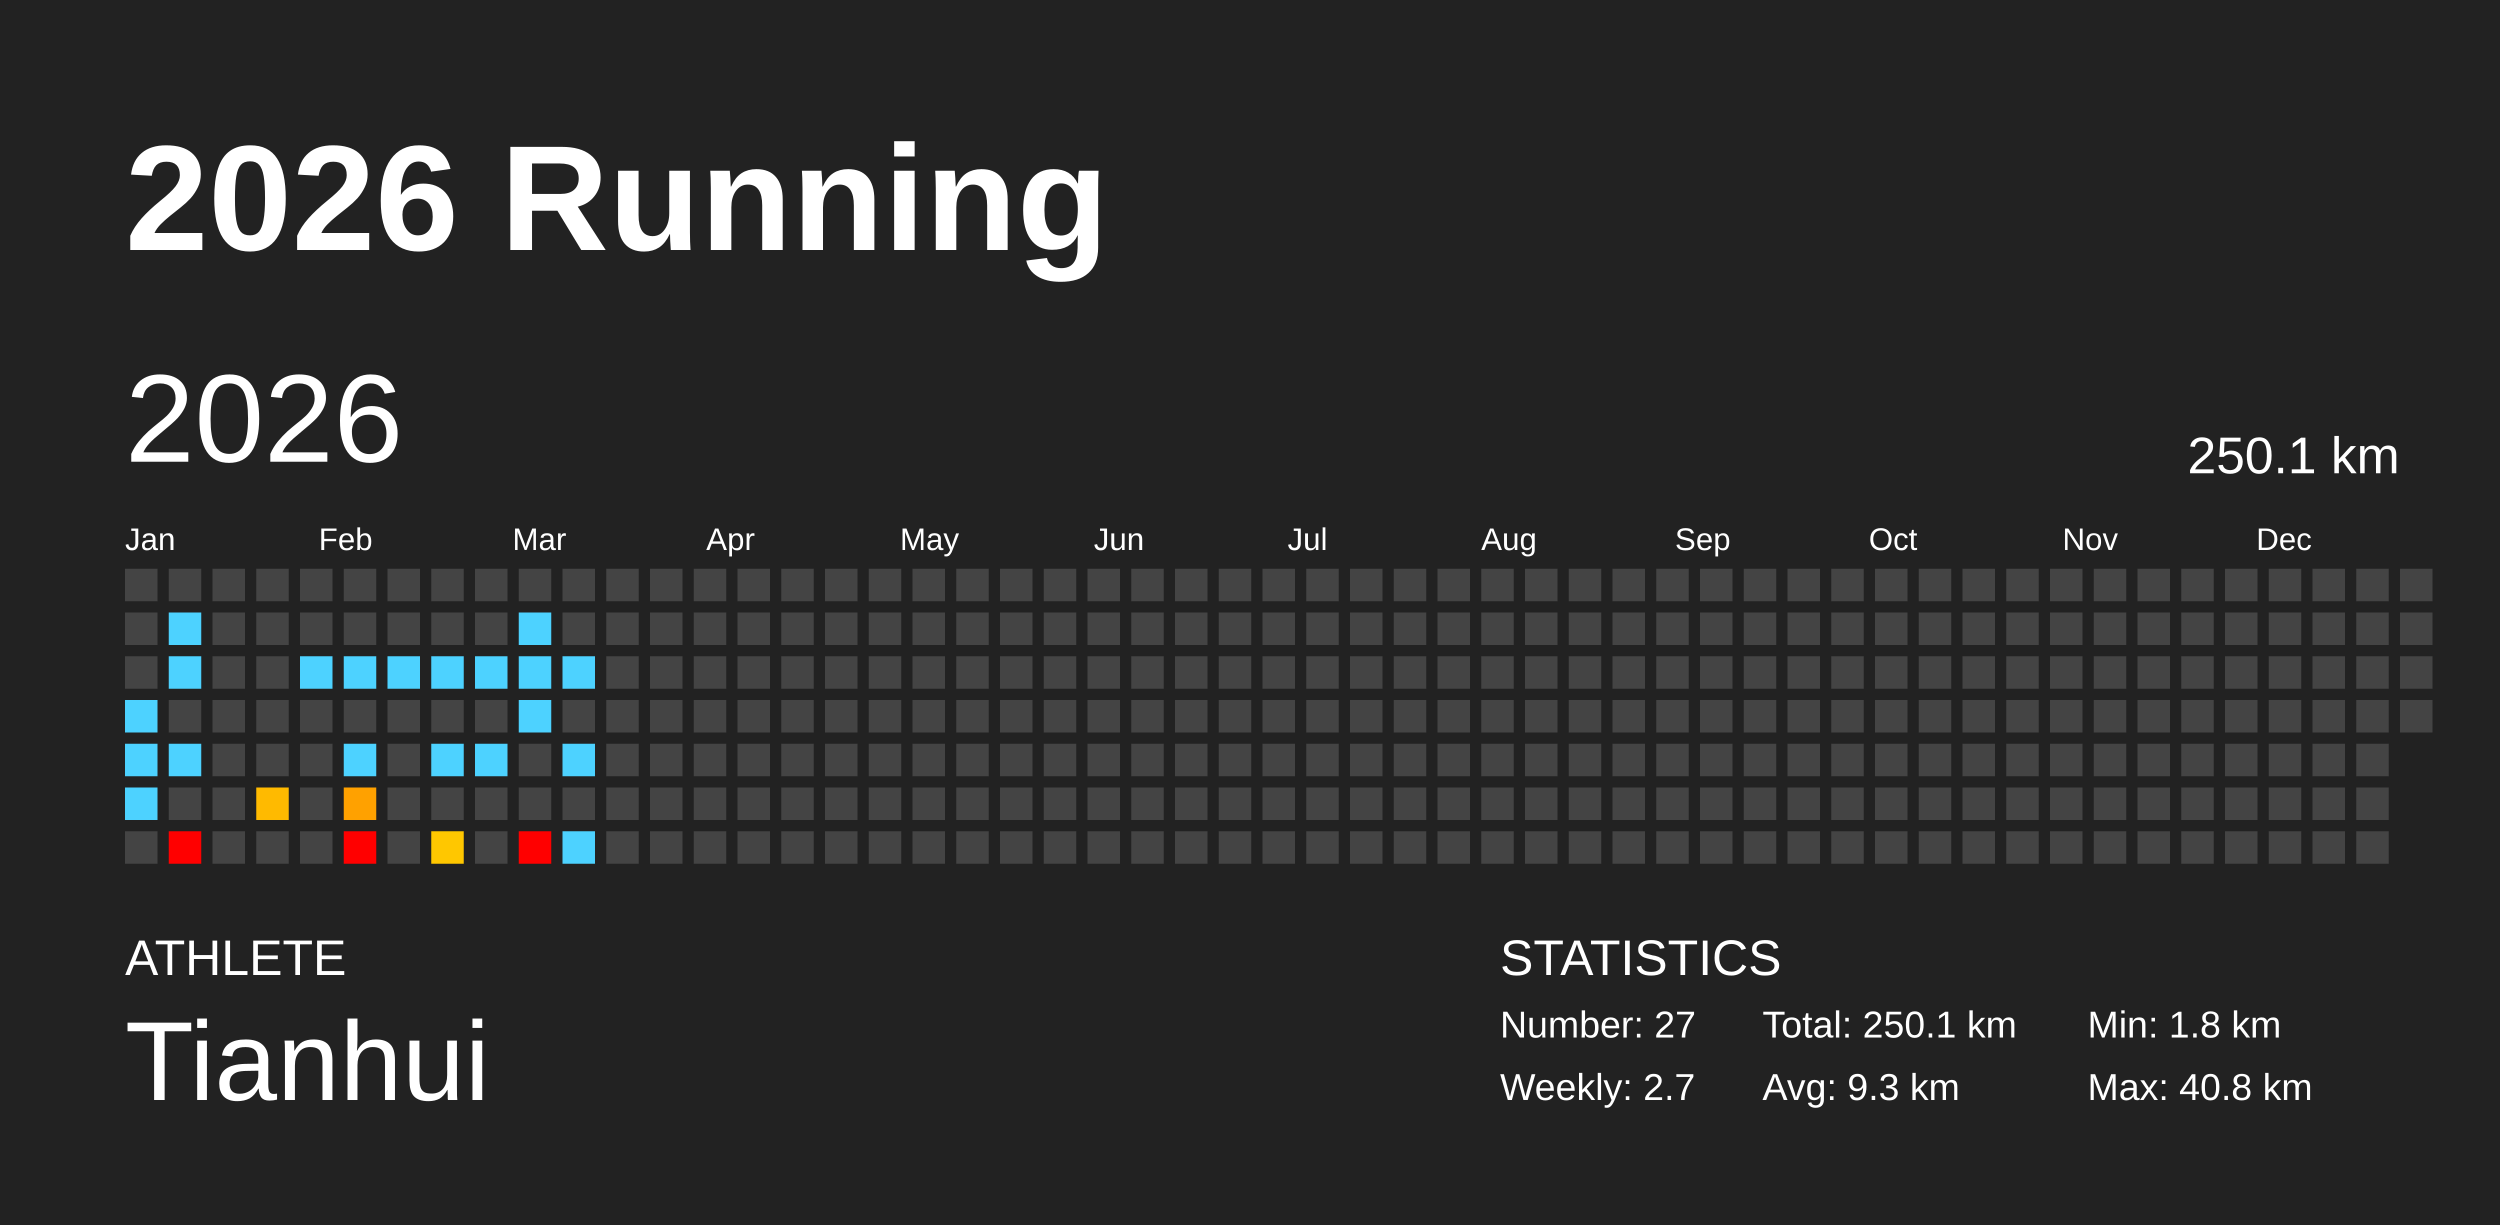
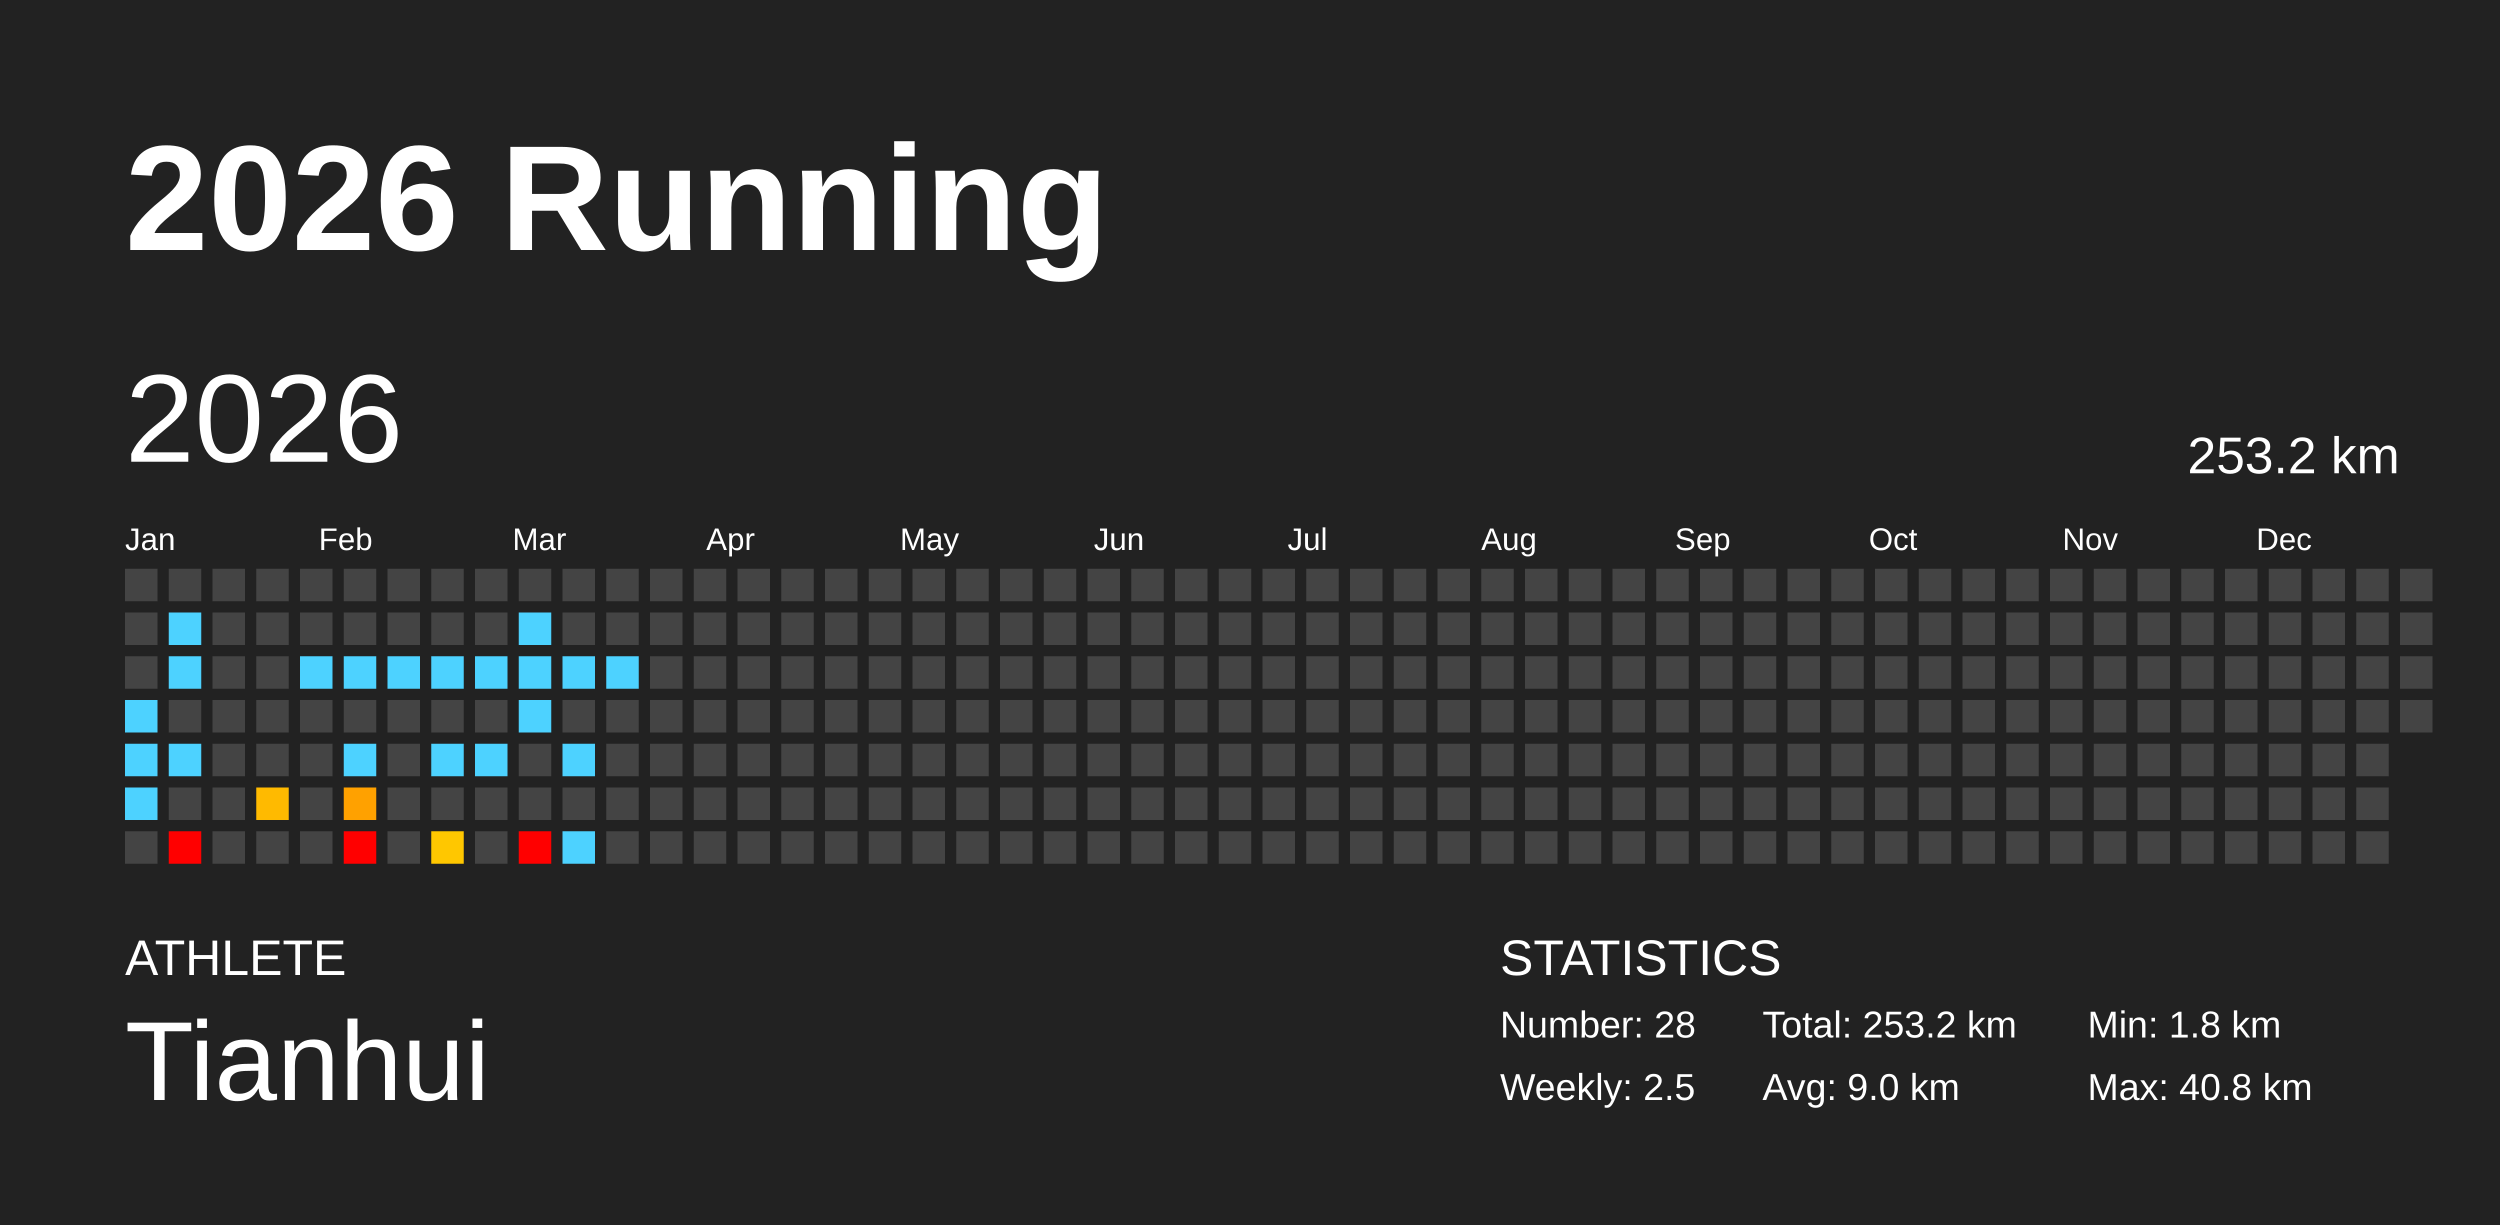
<svg xmlns="http://www.w3.org/2000/svg" baseProfile="full" height="98mm" version="1.1" viewBox="0,0,200,98" width="200mm">
  <defs />
  <rect fill="#222222" height="98" width="200" x="0" y="0" />
  <text fill="#FFFFFF" style="font-size:12px; font-family:Arial; font-weight:bold;" x="10" y="20">2026 Running</text>
  <text fill="#FFFFFF" style="font-size:4px; font-family:Arial" x="10" y="78">ATHLETE</text>
  <text fill="#FFFFFF" style="font-size:9px; font-family:Arial" x="10" y="88">Tianhui</text>
  <text fill="#FFFFFF" style="font-size:4px; font-family:Arial" x="120" y="78">STATISTICS</text>
-   <text fill="#FFFFFF" style="font-size:3px; font-family:Arial" x="120" y="83">Number: 27</text>
-   <text fill="#FFFFFF" style="font-size:3px; font-family:Arial" x="120" y="88">Weekly: 2.7</text>
-   <text fill="#FFFFFF" style="font-size:3px; font-family:Arial" x="141" y="83">Total: 250.1 km</text>
-   <text fill="#FFFFFF" style="font-size:3px; font-family:Arial" x="141" y="88">Avg: 9.3 km</text>
+   <text fill="#FFFFFF" style="font-size:3px; font-family:Arial" x="120" y="83">Number: 28</text>
+   <text fill="#FFFFFF" style="font-size:3px; font-family:Arial" x="120" y="88">Weekly: 2.5</text>
+   <text fill="#FFFFFF" style="font-size:3px; font-family:Arial" x="141" y="83">Total: 253.2 km</text>
+   <text fill="#FFFFFF" style="font-size:3px; font-family:Arial" x="141" y="88">Avg: 9.0 km</text>
  <text fill="#FFFFFF" style="font-size:3px; font-family:Arial" x="167" y="83">Min: 1.8 km</text>
  <text fill="#FFFFFF" style="font-size:3px; font-family:Arial" x="167" y="88">Max: 40.8 km</text>
  <text dominant-baseline="hanging" fill="#FFFFFF" style="font-size:10.0px; font-family:Arial;" x="10" y="30">2026</text>
-   <text dominant-baseline="hanging" fill="#FFFFFF" style="font-size:4.125px; font-family:Arial;" x="175" y="35">250.1 km</text>
+   <text dominant-baseline="hanging" fill="#FFFFFF" style="font-size:4.125px; font-family:Arial;" x="175" y="35">253.2 km</text>
  <text fill="#FFFFFF" style="font-size:2.5px; font-family:Arial" x="10.0" y="44">Jan</text>
  <text fill="#FFFFFF" style="font-size:2.5px; font-family:Arial" x="25.5" y="44">Feb</text>
  <text fill="#FFFFFF" style="font-size:2.5px; font-family:Arial" x="41.0" y="44">Mar</text>
  <text fill="#FFFFFF" style="font-size:2.5px; font-family:Arial" x="56.5" y="44">Apr</text>
  <text fill="#FFFFFF" style="font-size:2.5px; font-family:Arial" x="72.0" y="44">May</text>
  <text fill="#FFFFFF" style="font-size:2.5px; font-family:Arial" x="87.5" y="44">Jun</text>
  <text fill="#FFFFFF" style="font-size:2.5px; font-family:Arial" x="103.0" y="44">Jul</text>
  <text fill="#FFFFFF" style="font-size:2.5px; font-family:Arial" x="118.5" y="44">Aug</text>
  <text fill="#FFFFFF" style="font-size:2.5px; font-family:Arial" x="134.0" y="44">Sep</text>
  <text fill="#FFFFFF" style="font-size:2.5px; font-family:Arial" x="149.5" y="44">Oct</text>
  <text fill="#FFFFFF" style="font-size:2.5px; font-family:Arial" x="165.0" y="44">Nov</text>
  <text fill="#FFFFFF" style="font-size:2.5px; font-family:Arial" x="180.5" y="44">Dec</text>
  <rect fill="#444444" height="2.6" width="2.6" x="10.0" y="45.5" />
  <rect fill="#444444" height="2.6" width="2.6" x="10.0" y="49.0" />
  <rect fill="#444444" height="2.6" width="2.6" x="10.0" y="52.5" />
  <rect fill="#4dd2ff" height="2.6" width="2.6" x="10.0" y="56.0" />
  <rect fill="#4dd2ff" height="2.6" width="2.6" x="10.0" y="59.5" />
  <rect fill="#4dd2ff" height="2.6" width="2.6" x="10.0" y="63.0" />
  <rect fill="#444444" height="2.6" width="2.6" x="10.0" y="66.5" />
  <rect fill="#444444" height="2.6" width="2.6" x="13.5" y="45.5" />
  <rect fill="#4dd2ff" height="2.6" width="2.6" x="13.5" y="49.0" />
  <rect fill="#4dd2ff" height="2.6" width="2.6" x="13.5" y="52.5" />
  <rect fill="#444444" height="2.6" width="2.6" x="13.5" y="56.0" />
  <rect fill="#4dd2ff" height="2.6" width="2.6" x="13.5" y="59.5" />
  <rect fill="#444444" height="2.6" width="2.6" x="13.5" y="63.0" />
  <rect fill="red" height="2.6" width="2.6" x="13.5" y="66.5" />
  <rect fill="#444444" height="2.6" width="2.6" x="17.0" y="45.5" />
  <rect fill="#444444" height="2.6" width="2.6" x="17.0" y="49.0" />
  <rect fill="#444444" height="2.6" width="2.6" x="17.0" y="52.5" />
  <rect fill="#444444" height="2.6" width="2.6" x="17.0" y="56.0" />
  <rect fill="#444444" height="2.6" width="2.6" x="17.0" y="59.5" />
  <rect fill="#444444" height="2.6" width="2.6" x="17.0" y="63.0" />
  <rect fill="#444444" height="2.6" width="2.6" x="17.0" y="66.5" />
  <rect fill="#444444" height="2.6" width="2.6" x="20.5" y="45.5" />
  <rect fill="#444444" height="2.6" width="2.6" x="20.5" y="49.0" />
  <rect fill="#444444" height="2.6" width="2.6" x="20.5" y="52.5" />
  <rect fill="#444444" height="2.6" width="2.6" x="20.5" y="56.0" />
  <rect fill="#444444" height="2.6" width="2.6" x="20.5" y="59.5" />
  <rect fill="#ffba00" height="2.6" width="2.6" x="20.5" y="63.0" />
  <rect fill="#444444" height="2.6" width="2.6" x="20.5" y="66.5" />
  <rect fill="#444444" height="2.6" width="2.6" x="24.0" y="45.5" />
  <rect fill="#444444" height="2.6" width="2.6" x="24.0" y="49.0" />
  <rect fill="#4dd2ff" height="2.6" width="2.6" x="24.0" y="52.5" />
  <rect fill="#444444" height="2.6" width="2.6" x="24.0" y="56.0" />
  <rect fill="#444444" height="2.6" width="2.6" x="24.0" y="59.5" />
  <rect fill="#444444" height="2.6" width="2.6" x="24.0" y="63.0" />
  <rect fill="#444444" height="2.6" width="2.6" x="24.0" y="66.5" />
  <rect fill="#444444" height="2.6" width="2.6" x="27.5" y="45.5" />
  <rect fill="#444444" height="2.6" width="2.6" x="27.5" y="49.0" />
  <rect fill="#4dd2ff" height="2.6" width="2.6" x="27.5" y="52.5" />
  <rect fill="#444444" height="2.6" width="2.6" x="27.5" y="56.0" />
  <rect fill="#4dd2ff" height="2.6" width="2.6" x="27.5" y="59.5" />
  <rect fill="#ffa100" height="2.6" width="2.6" x="27.5" y="63.0" />
  <rect fill="red" height="2.6" width="2.6" x="27.5" y="66.5" />
  <rect fill="#444444" height="2.6" width="2.6" x="31.0" y="45.5" />
  <rect fill="#444444" height="2.6" width="2.6" x="31.0" y="49.0" />
  <rect fill="#4dd2ff" height="2.6" width="2.6" x="31.0" y="52.5" />
  <rect fill="#444444" height="2.6" width="2.6" x="31.0" y="56.0" />
  <rect fill="#444444" height="2.6" width="2.6" x="31.0" y="59.5" />
  <rect fill="#444444" height="2.6" width="2.6" x="31.0" y="63.0" />
  <rect fill="#444444" height="2.6" width="2.6" x="31.0" y="66.5" />
  <rect fill="#444444" height="2.6" width="2.6" x="34.5" y="45.5" />
  <rect fill="#444444" height="2.6" width="2.6" x="34.5" y="49.0" />
  <rect fill="#4dd2ff" height="2.6" width="2.6" x="34.5" y="52.5" />
  <rect fill="#444444" height="2.6" width="2.6" x="34.5" y="56.0" />
  <rect fill="#4dd2ff" height="2.6" width="2.6" x="34.5" y="59.5" />
  <rect fill="#444444" height="2.6" width="2.6" x="34.5" y="63.0" />
  <rect fill="#ffc700" height="2.6" width="2.6" x="34.5" y="66.5" />
  <rect fill="#444444" height="2.6" width="2.6" x="38.0" y="45.5" />
  <rect fill="#444444" height="2.6" width="2.6" x="38.0" y="49.0" />
  <rect fill="#4dd2ff" height="2.6" width="2.6" x="38.0" y="52.5" />
  <rect fill="#444444" height="2.6" width="2.6" x="38.0" y="56.0" />
  <rect fill="#4dd2ff" height="2.6" width="2.6" x="38.0" y="59.5" />
  <rect fill="#444444" height="2.6" width="2.6" x="38.0" y="63.0" />
  <rect fill="#444444" height="2.6" width="2.6" x="38.0" y="66.5" />
  <rect fill="#444444" height="2.6" width="2.6" x="41.5" y="45.5" />
  <rect fill="#4dd2ff" height="2.6" width="2.6" x="41.5" y="49.0" />
  <rect fill="#4dd2ff" height="2.6" width="2.6" x="41.5" y="52.5" />
  <rect fill="#4dd2ff" height="2.6" width="2.6" x="41.5" y="56.0" />
  <rect fill="#444444" height="2.6" width="2.6" x="41.5" y="59.5" />
  <rect fill="#444444" height="2.6" width="2.6" x="41.5" y="63.0" />
  <rect fill="red" height="2.6" width="2.6" x="41.5" y="66.5" />
  <rect fill="#444444" height="2.6" width="2.6" x="45.0" y="45.5" />
  <rect fill="#444444" height="2.6" width="2.6" x="45.0" y="49.0" />
  <rect fill="#4dd2ff" height="2.6" width="2.6" x="45.0" y="52.5" />
  <rect fill="#444444" height="2.6" width="2.6" x="45.0" y="56.0" />
  <rect fill="#4dd2ff" height="2.6" width="2.6" x="45.0" y="59.5" />
  <rect fill="#444444" height="2.6" width="2.6" x="45.0" y="63.0" />
  <rect fill="#4dd2ff" height="2.6" width="2.6" x="45.0" y="66.5" />
  <rect fill="#444444" height="2.6" width="2.6" x="48.5" y="45.5" />
  <rect fill="#444444" height="2.6" width="2.6" x="48.5" y="49.0" />
-   <rect fill="#444444" height="2.6" width="2.6" x="48.5" y="52.5" />
+   <rect fill="#4dd2ff" height="2.6" width="2.6" x="48.5" y="52.5" />
  <rect fill="#444444" height="2.6" width="2.6" x="48.5" y="56.0" />
  <rect fill="#444444" height="2.6" width="2.6" x="48.5" y="59.5" />
  <rect fill="#444444" height="2.6" width="2.6" x="48.5" y="63.0" />
  <rect fill="#444444" height="2.6" width="2.6" x="48.5" y="66.5" />
  <rect fill="#444444" height="2.6" width="2.6" x="52.0" y="45.5" />
  <rect fill="#444444" height="2.6" width="2.6" x="52.0" y="49.0" />
  <rect fill="#444444" height="2.6" width="2.6" x="52.0" y="52.5" />
  <rect fill="#444444" height="2.6" width="2.6" x="52.0" y="56.0" />
  <rect fill="#444444" height="2.6" width="2.6" x="52.0" y="59.5" />
  <rect fill="#444444" height="2.6" width="2.6" x="52.0" y="63.0" />
  <rect fill="#444444" height="2.6" width="2.6" x="52.0" y="66.5" />
  <rect fill="#444444" height="2.6" width="2.6" x="55.5" y="45.5" />
  <rect fill="#444444" height="2.6" width="2.6" x="55.5" y="49.0" />
  <rect fill="#444444" height="2.6" width="2.6" x="55.5" y="52.5" />
  <rect fill="#444444" height="2.6" width="2.6" x="55.5" y="56.0" />
  <rect fill="#444444" height="2.6" width="2.6" x="55.5" y="59.5" />
  <rect fill="#444444" height="2.6" width="2.6" x="55.5" y="63.0" />
  <rect fill="#444444" height="2.6" width="2.6" x="55.5" y="66.5" />
  <rect fill="#444444" height="2.6" width="2.6" x="59.0" y="45.5" />
  <rect fill="#444444" height="2.6" width="2.6" x="59.0" y="49.0" />
  <rect fill="#444444" height="2.6" width="2.6" x="59.0" y="52.5" />
  <rect fill="#444444" height="2.6" width="2.6" x="59.0" y="56.0" />
  <rect fill="#444444" height="2.6" width="2.6" x="59.0" y="59.5" />
  <rect fill="#444444" height="2.6" width="2.6" x="59.0" y="63.0" />
  <rect fill="#444444" height="2.6" width="2.6" x="59.0" y="66.5" />
  <rect fill="#444444" height="2.6" width="2.6" x="62.5" y="45.5" />
  <rect fill="#444444" height="2.6" width="2.6" x="62.5" y="49.0" />
  <rect fill="#444444" height="2.6" width="2.6" x="62.5" y="52.5" />
  <rect fill="#444444" height="2.6" width="2.6" x="62.5" y="56.0" />
  <rect fill="#444444" height="2.6" width="2.6" x="62.5" y="59.5" />
  <rect fill="#444444" height="2.6" width="2.6" x="62.5" y="63.0" />
  <rect fill="#444444" height="2.6" width="2.6" x="62.5" y="66.5" />
  <rect fill="#444444" height="2.6" width="2.6" x="66.0" y="45.5" />
  <rect fill="#444444" height="2.6" width="2.6" x="66.0" y="49.0" />
  <rect fill="#444444" height="2.6" width="2.6" x="66.0" y="52.5" />
  <rect fill="#444444" height="2.6" width="2.6" x="66.0" y="56.0" />
  <rect fill="#444444" height="2.6" width="2.6" x="66.0" y="59.5" />
  <rect fill="#444444" height="2.6" width="2.6" x="66.0" y="63.0" />
  <rect fill="#444444" height="2.6" width="2.6" x="66.0" y="66.5" />
  <rect fill="#444444" height="2.6" width="2.6" x="69.5" y="45.5" />
  <rect fill="#444444" height="2.6" width="2.6" x="69.5" y="49.0" />
  <rect fill="#444444" height="2.6" width="2.6" x="69.5" y="52.5" />
  <rect fill="#444444" height="2.6" width="2.6" x="69.5" y="56.0" />
  <rect fill="#444444" height="2.6" width="2.6" x="69.5" y="59.5" />
  <rect fill="#444444" height="2.6" width="2.6" x="69.5" y="63.0" />
  <rect fill="#444444" height="2.6" width="2.6" x="69.5" y="66.5" />
  <rect fill="#444444" height="2.6" width="2.6" x="73.0" y="45.5" />
  <rect fill="#444444" height="2.6" width="2.6" x="73.0" y="49.0" />
  <rect fill="#444444" height="2.6" width="2.6" x="73.0" y="52.5" />
  <rect fill="#444444" height="2.6" width="2.6" x="73.0" y="56.0" />
  <rect fill="#444444" height="2.6" width="2.6" x="73.0" y="59.5" />
  <rect fill="#444444" height="2.6" width="2.6" x="73.0" y="63.0" />
  <rect fill="#444444" height="2.6" width="2.6" x="73.0" y="66.5" />
  <rect fill="#444444" height="2.6" width="2.6" x="76.5" y="45.5" />
  <rect fill="#444444" height="2.6" width="2.6" x="76.5" y="49.0" />
  <rect fill="#444444" height="2.6" width="2.6" x="76.5" y="52.5" />
  <rect fill="#444444" height="2.6" width="2.6" x="76.5" y="56.0" />
  <rect fill="#444444" height="2.6" width="2.6" x="76.5" y="59.5" />
  <rect fill="#444444" height="2.6" width="2.6" x="76.5" y="63.0" />
  <rect fill="#444444" height="2.6" width="2.6" x="76.5" y="66.5" />
  <rect fill="#444444" height="2.6" width="2.6" x="80.0" y="45.5" />
  <rect fill="#444444" height="2.6" width="2.6" x="80.0" y="49.0" />
  <rect fill="#444444" height="2.6" width="2.6" x="80.0" y="52.5" />
  <rect fill="#444444" height="2.6" width="2.6" x="80.0" y="56.0" />
  <rect fill="#444444" height="2.6" width="2.6" x="80.0" y="59.5" />
  <rect fill="#444444" height="2.6" width="2.6" x="80.0" y="63.0" />
  <rect fill="#444444" height="2.6" width="2.6" x="80.0" y="66.5" />
  <rect fill="#444444" height="2.6" width="2.6" x="83.5" y="45.5" />
  <rect fill="#444444" height="2.6" width="2.6" x="83.5" y="49.0" />
  <rect fill="#444444" height="2.6" width="2.6" x="83.5" y="52.5" />
  <rect fill="#444444" height="2.6" width="2.6" x="83.5" y="56.0" />
  <rect fill="#444444" height="2.6" width="2.6" x="83.5" y="59.5" />
  <rect fill="#444444" height="2.6" width="2.6" x="83.5" y="63.0" />
  <rect fill="#444444" height="2.6" width="2.6" x="83.5" y="66.5" />
  <rect fill="#444444" height="2.6" width="2.6" x="87.0" y="45.5" />
  <rect fill="#444444" height="2.6" width="2.6" x="87.0" y="49.0" />
  <rect fill="#444444" height="2.6" width="2.6" x="87.0" y="52.5" />
  <rect fill="#444444" height="2.6" width="2.6" x="87.0" y="56.0" />
  <rect fill="#444444" height="2.6" width="2.6" x="87.0" y="59.5" />
  <rect fill="#444444" height="2.6" width="2.6" x="87.0" y="63.0" />
  <rect fill="#444444" height="2.6" width="2.6" x="87.0" y="66.5" />
  <rect fill="#444444" height="2.6" width="2.6" x="90.5" y="45.5" />
  <rect fill="#444444" height="2.6" width="2.6" x="90.5" y="49.0" />
  <rect fill="#444444" height="2.6" width="2.6" x="90.5" y="52.5" />
  <rect fill="#444444" height="2.6" width="2.6" x="90.5" y="56.0" />
  <rect fill="#444444" height="2.6" width="2.6" x="90.5" y="59.5" />
  <rect fill="#444444" height="2.6" width="2.6" x="90.5" y="63.0" />
  <rect fill="#444444" height="2.6" width="2.6" x="90.5" y="66.5" />
  <rect fill="#444444" height="2.6" width="2.6" x="94.0" y="45.5" />
  <rect fill="#444444" height="2.6" width="2.6" x="94.0" y="49.0" />
  <rect fill="#444444" height="2.6" width="2.6" x="94.0" y="52.5" />
  <rect fill="#444444" height="2.6" width="2.6" x="94.0" y="56.0" />
  <rect fill="#444444" height="2.6" width="2.6" x="94.0" y="59.5" />
  <rect fill="#444444" height="2.6" width="2.6" x="94.0" y="63.0" />
  <rect fill="#444444" height="2.6" width="2.6" x="94.0" y="66.5" />
  <rect fill="#444444" height="2.6" width="2.6" x="97.5" y="45.5" />
  <rect fill="#444444" height="2.6" width="2.6" x="97.5" y="49.0" />
  <rect fill="#444444" height="2.6" width="2.6" x="97.5" y="52.5" />
  <rect fill="#444444" height="2.6" width="2.6" x="97.5" y="56.0" />
  <rect fill="#444444" height="2.6" width="2.6" x="97.5" y="59.5" />
  <rect fill="#444444" height="2.6" width="2.6" x="97.5" y="63.0" />
  <rect fill="#444444" height="2.6" width="2.6" x="97.5" y="66.5" />
  <rect fill="#444444" height="2.6" width="2.6" x="101.0" y="45.5" />
  <rect fill="#444444" height="2.6" width="2.6" x="101.0" y="49.0" />
  <rect fill="#444444" height="2.6" width="2.6" x="101.0" y="52.5" />
  <rect fill="#444444" height="2.6" width="2.6" x="101.0" y="56.0" />
  <rect fill="#444444" height="2.6" width="2.6" x="101.0" y="59.5" />
  <rect fill="#444444" height="2.6" width="2.6" x="101.0" y="63.0" />
  <rect fill="#444444" height="2.6" width="2.6" x="101.0" y="66.5" />
  <rect fill="#444444" height="2.6" width="2.6" x="104.5" y="45.5" />
  <rect fill="#444444" height="2.6" width="2.6" x="104.5" y="49.0" />
  <rect fill="#444444" height="2.6" width="2.6" x="104.5" y="52.5" />
  <rect fill="#444444" height="2.6" width="2.6" x="104.5" y="56.0" />
  <rect fill="#444444" height="2.6" width="2.6" x="104.5" y="59.5" />
  <rect fill="#444444" height="2.6" width="2.6" x="104.5" y="63.0" />
  <rect fill="#444444" height="2.6" width="2.6" x="104.5" y="66.5" />
  <rect fill="#444444" height="2.6" width="2.6" x="108.0" y="45.5" />
  <rect fill="#444444" height="2.6" width="2.6" x="108.0" y="49.0" />
  <rect fill="#444444" height="2.6" width="2.6" x="108.0" y="52.5" />
  <rect fill="#444444" height="2.6" width="2.6" x="108.0" y="56.0" />
  <rect fill="#444444" height="2.6" width="2.6" x="108.0" y="59.5" />
  <rect fill="#444444" height="2.6" width="2.6" x="108.0" y="63.0" />
  <rect fill="#444444" height="2.6" width="2.6" x="108.0" y="66.5" />
  <rect fill="#444444" height="2.6" width="2.6" x="111.5" y="45.5" />
  <rect fill="#444444" height="2.6" width="2.6" x="111.5" y="49.0" />
  <rect fill="#444444" height="2.6" width="2.6" x="111.5" y="52.5" />
  <rect fill="#444444" height="2.6" width="2.6" x="111.5" y="56.0" />
  <rect fill="#444444" height="2.6" width="2.6" x="111.5" y="59.5" />
  <rect fill="#444444" height="2.6" width="2.6" x="111.5" y="63.0" />
  <rect fill="#444444" height="2.6" width="2.6" x="111.5" y="66.5" />
  <rect fill="#444444" height="2.6" width="2.6" x="115.0" y="45.5" />
  <rect fill="#444444" height="2.6" width="2.6" x="115.0" y="49.0" />
  <rect fill="#444444" height="2.6" width="2.6" x="115.0" y="52.5" />
  <rect fill="#444444" height="2.6" width="2.6" x="115.0" y="56.0" />
  <rect fill="#444444" height="2.6" width="2.6" x="115.0" y="59.5" />
  <rect fill="#444444" height="2.6" width="2.6" x="115.0" y="63.0" />
  <rect fill="#444444" height="2.6" width="2.6" x="115.0" y="66.5" />
  <rect fill="#444444" height="2.6" width="2.6" x="118.5" y="45.5" />
  <rect fill="#444444" height="2.6" width="2.6" x="118.5" y="49.0" />
  <rect fill="#444444" height="2.6" width="2.6" x="118.5" y="52.5" />
  <rect fill="#444444" height="2.6" width="2.6" x="118.5" y="56.0" />
  <rect fill="#444444" height="2.6" width="2.6" x="118.5" y="59.5" />
  <rect fill="#444444" height="2.6" width="2.6" x="118.5" y="63.0" />
  <rect fill="#444444" height="2.6" width="2.6" x="118.5" y="66.5" />
  <rect fill="#444444" height="2.6" width="2.6" x="122.0" y="45.5" />
  <rect fill="#444444" height="2.6" width="2.6" x="122.0" y="49.0" />
  <rect fill="#444444" height="2.6" width="2.6" x="122.0" y="52.5" />
  <rect fill="#444444" height="2.6" width="2.6" x="122.0" y="56.0" />
  <rect fill="#444444" height="2.6" width="2.6" x="122.0" y="59.5" />
  <rect fill="#444444" height="2.6" width="2.6" x="122.0" y="63.0" />
  <rect fill="#444444" height="2.6" width="2.6" x="122.0" y="66.5" />
  <rect fill="#444444" height="2.6" width="2.6" x="125.5" y="45.5" />
  <rect fill="#444444" height="2.6" width="2.6" x="125.5" y="49.0" />
  <rect fill="#444444" height="2.6" width="2.6" x="125.5" y="52.5" />
  <rect fill="#444444" height="2.6" width="2.6" x="125.5" y="56.0" />
  <rect fill="#444444" height="2.6" width="2.6" x="125.5" y="59.5" />
  <rect fill="#444444" height="2.6" width="2.6" x="125.5" y="63.0" />
  <rect fill="#444444" height="2.6" width="2.6" x="125.5" y="66.5" />
  <rect fill="#444444" height="2.6" width="2.6" x="129.0" y="45.5" />
  <rect fill="#444444" height="2.6" width="2.6" x="129.0" y="49.0" />
  <rect fill="#444444" height="2.6" width="2.6" x="129.0" y="52.5" />
  <rect fill="#444444" height="2.6" width="2.6" x="129.0" y="56.0" />
  <rect fill="#444444" height="2.6" width="2.6" x="129.0" y="59.5" />
  <rect fill="#444444" height="2.6" width="2.6" x="129.0" y="63.0" />
  <rect fill="#444444" height="2.6" width="2.6" x="129.0" y="66.5" />
  <rect fill="#444444" height="2.6" width="2.6" x="132.5" y="45.5" />
  <rect fill="#444444" height="2.6" width="2.6" x="132.5" y="49.0" />
  <rect fill="#444444" height="2.6" width="2.6" x="132.5" y="52.5" />
  <rect fill="#444444" height="2.6" width="2.6" x="132.5" y="56.0" />
  <rect fill="#444444" height="2.6" width="2.6" x="132.5" y="59.5" />
  <rect fill="#444444" height="2.6" width="2.6" x="132.5" y="63.0" />
  <rect fill="#444444" height="2.6" width="2.6" x="132.5" y="66.5" />
  <rect fill="#444444" height="2.6" width="2.6" x="136.0" y="45.5" />
  <rect fill="#444444" height="2.6" width="2.6" x="136.0" y="49.0" />
  <rect fill="#444444" height="2.6" width="2.6" x="136.0" y="52.5" />
  <rect fill="#444444" height="2.6" width="2.6" x="136.0" y="56.0" />
  <rect fill="#444444" height="2.6" width="2.6" x="136.0" y="59.5" />
  <rect fill="#444444" height="2.6" width="2.6" x="136.0" y="63.0" />
  <rect fill="#444444" height="2.6" width="2.6" x="136.0" y="66.5" />
  <rect fill="#444444" height="2.6" width="2.6" x="139.5" y="45.5" />
  <rect fill="#444444" height="2.6" width="2.6" x="139.5" y="49.0" />
  <rect fill="#444444" height="2.6" width="2.6" x="139.5" y="52.5" />
  <rect fill="#444444" height="2.6" width="2.6" x="139.5" y="56.0" />
  <rect fill="#444444" height="2.6" width="2.6" x="139.5" y="59.5" />
  <rect fill="#444444" height="2.6" width="2.6" x="139.5" y="63.0" />
  <rect fill="#444444" height="2.6" width="2.6" x="139.5" y="66.5" />
  <rect fill="#444444" height="2.6" width="2.6" x="143.0" y="45.5" />
  <rect fill="#444444" height="2.6" width="2.6" x="143.0" y="49.0" />
  <rect fill="#444444" height="2.6" width="2.6" x="143.0" y="52.5" />
  <rect fill="#444444" height="2.6" width="2.6" x="143.0" y="56.0" />
  <rect fill="#444444" height="2.6" width="2.6" x="143.0" y="59.5" />
  <rect fill="#444444" height="2.6" width="2.6" x="143.0" y="63.0" />
  <rect fill="#444444" height="2.6" width="2.6" x="143.0" y="66.5" />
  <rect fill="#444444" height="2.6" width="2.6" x="146.5" y="45.5" />
  <rect fill="#444444" height="2.6" width="2.6" x="146.5" y="49.0" />
  <rect fill="#444444" height="2.6" width="2.6" x="146.5" y="52.5" />
  <rect fill="#444444" height="2.6" width="2.6" x="146.5" y="56.0" />
  <rect fill="#444444" height="2.6" width="2.6" x="146.5" y="59.5" />
  <rect fill="#444444" height="2.6" width="2.6" x="146.5" y="63.0" />
  <rect fill="#444444" height="2.6" width="2.6" x="146.5" y="66.5" />
  <rect fill="#444444" height="2.6" width="2.6" x="150.0" y="45.5" />
  <rect fill="#444444" height="2.6" width="2.6" x="150.0" y="49.0" />
  <rect fill="#444444" height="2.6" width="2.6" x="150.0" y="52.5" />
  <rect fill="#444444" height="2.6" width="2.6" x="150.0" y="56.0" />
  <rect fill="#444444" height="2.6" width="2.6" x="150.0" y="59.5" />
  <rect fill="#444444" height="2.6" width="2.6" x="150.0" y="63.0" />
  <rect fill="#444444" height="2.6" width="2.6" x="150.0" y="66.5" />
  <rect fill="#444444" height="2.6" width="2.6" x="153.5" y="45.5" />
  <rect fill="#444444" height="2.6" width="2.6" x="153.5" y="49.0" />
  <rect fill="#444444" height="2.6" width="2.6" x="153.5" y="52.5" />
  <rect fill="#444444" height="2.6" width="2.6" x="153.5" y="56.0" />
  <rect fill="#444444" height="2.6" width="2.6" x="153.5" y="59.5" />
  <rect fill="#444444" height="2.6" width="2.6" x="153.5" y="63.0" />
  <rect fill="#444444" height="2.6" width="2.6" x="153.5" y="66.5" />
  <rect fill="#444444" height="2.6" width="2.6" x="157.0" y="45.5" />
  <rect fill="#444444" height="2.6" width="2.6" x="157.0" y="49.0" />
  <rect fill="#444444" height="2.6" width="2.6" x="157.0" y="52.5" />
  <rect fill="#444444" height="2.6" width="2.6" x="157.0" y="56.0" />
  <rect fill="#444444" height="2.6" width="2.6" x="157.0" y="59.5" />
  <rect fill="#444444" height="2.6" width="2.6" x="157.0" y="63.0" />
  <rect fill="#444444" height="2.6" width="2.6" x="157.0" y="66.5" />
  <rect fill="#444444" height="2.6" width="2.6" x="160.5" y="45.5" />
  <rect fill="#444444" height="2.6" width="2.6" x="160.5" y="49.0" />
  <rect fill="#444444" height="2.6" width="2.6" x="160.5" y="52.5" />
  <rect fill="#444444" height="2.6" width="2.6" x="160.5" y="56.0" />
  <rect fill="#444444" height="2.6" width="2.6" x="160.5" y="59.5" />
  <rect fill="#444444" height="2.6" width="2.6" x="160.5" y="63.0" />
  <rect fill="#444444" height="2.6" width="2.6" x="160.5" y="66.5" />
  <rect fill="#444444" height="2.6" width="2.6" x="164.0" y="45.5" />
  <rect fill="#444444" height="2.6" width="2.6" x="164.0" y="49.0" />
  <rect fill="#444444" height="2.6" width="2.6" x="164.0" y="52.5" />
  <rect fill="#444444" height="2.6" width="2.6" x="164.0" y="56.0" />
  <rect fill="#444444" height="2.6" width="2.6" x="164.0" y="59.5" />
  <rect fill="#444444" height="2.6" width="2.6" x="164.0" y="63.0" />
  <rect fill="#444444" height="2.6" width="2.6" x="164.0" y="66.5" />
  <rect fill="#444444" height="2.6" width="2.6" x="167.5" y="45.5" />
  <rect fill="#444444" height="2.6" width="2.6" x="167.5" y="49.0" />
  <rect fill="#444444" height="2.6" width="2.6" x="167.5" y="52.5" />
  <rect fill="#444444" height="2.6" width="2.6" x="167.5" y="56.0" />
  <rect fill="#444444" height="2.6" width="2.6" x="167.5" y="59.5" />
  <rect fill="#444444" height="2.6" width="2.6" x="167.5" y="63.0" />
  <rect fill="#444444" height="2.6" width="2.6" x="167.5" y="66.5" />
  <rect fill="#444444" height="2.6" width="2.6" x="171.0" y="45.5" />
  <rect fill="#444444" height="2.6" width="2.6" x="171.0" y="49.0" />
  <rect fill="#444444" height="2.6" width="2.6" x="171.0" y="52.5" />
  <rect fill="#444444" height="2.6" width="2.6" x="171.0" y="56.0" />
  <rect fill="#444444" height="2.6" width="2.6" x="171.0" y="59.5" />
  <rect fill="#444444" height="2.6" width="2.6" x="171.0" y="63.0" />
  <rect fill="#444444" height="2.6" width="2.6" x="171.0" y="66.5" />
  <rect fill="#444444" height="2.6" width="2.6" x="174.5" y="45.5" />
  <rect fill="#444444" height="2.6" width="2.6" x="174.5" y="49.0" />
  <rect fill="#444444" height="2.6" width="2.6" x="174.5" y="52.5" />
  <rect fill="#444444" height="2.6" width="2.6" x="174.5" y="56.0" />
  <rect fill="#444444" height="2.6" width="2.6" x="174.5" y="59.5" />
  <rect fill="#444444" height="2.6" width="2.6" x="174.5" y="63.0" />
  <rect fill="#444444" height="2.6" width="2.6" x="174.5" y="66.5" />
  <rect fill="#444444" height="2.6" width="2.6" x="178.0" y="45.5" />
  <rect fill="#444444" height="2.6" width="2.6" x="178.0" y="49.0" />
  <rect fill="#444444" height="2.6" width="2.6" x="178.0" y="52.5" />
  <rect fill="#444444" height="2.6" width="2.6" x="178.0" y="56.0" />
  <rect fill="#444444" height="2.6" width="2.6" x="178.0" y="59.5" />
  <rect fill="#444444" height="2.6" width="2.6" x="178.0" y="63.0" />
  <rect fill="#444444" height="2.6" width="2.6" x="178.0" y="66.5" />
  <rect fill="#444444" height="2.6" width="2.6" x="181.5" y="45.5" />
  <rect fill="#444444" height="2.6" width="2.6" x="181.5" y="49.0" />
  <rect fill="#444444" height="2.6" width="2.6" x="181.5" y="52.5" />
  <rect fill="#444444" height="2.6" width="2.6" x="181.5" y="56.0" />
  <rect fill="#444444" height="2.6" width="2.6" x="181.5" y="59.5" />
  <rect fill="#444444" height="2.6" width="2.6" x="181.5" y="63.0" />
  <rect fill="#444444" height="2.6" width="2.6" x="181.5" y="66.5" />
  <rect fill="#444444" height="2.6" width="2.6" x="185.0" y="45.5" />
  <rect fill="#444444" height="2.6" width="2.6" x="185.0" y="49.0" />
  <rect fill="#444444" height="2.6" width="2.6" x="185.0" y="52.5" />
  <rect fill="#444444" height="2.6" width="2.6" x="185.0" y="56.0" />
  <rect fill="#444444" height="2.6" width="2.6" x="185.0" y="59.5" />
  <rect fill="#444444" height="2.6" width="2.6" x="185.0" y="63.0" />
  <rect fill="#444444" height="2.6" width="2.6" x="185.0" y="66.5" />
  <rect fill="#444444" height="2.6" width="2.6" x="188.5" y="45.5" />
  <rect fill="#444444" height="2.6" width="2.6" x="188.5" y="49.0" />
  <rect fill="#444444" height="2.6" width="2.6" x="188.5" y="52.5" />
  <rect fill="#444444" height="2.6" width="2.6" x="188.5" y="56.0" />
  <rect fill="#444444" height="2.6" width="2.6" x="188.5" y="59.5" />
  <rect fill="#444444" height="2.6" width="2.6" x="188.5" y="63.0" />
  <rect fill="#444444" height="2.6" width="2.6" x="188.5" y="66.5" />
  <rect fill="#444444" height="2.6" width="2.6" x="192.0" y="45.5" />
  <rect fill="#444444" height="2.6" width="2.6" x="192.0" y="49.0" />
  <rect fill="#444444" height="2.6" width="2.6" x="192.0" y="52.5" />
  <rect fill="#444444" height="2.6" width="2.6" x="192.0" y="56.0" />
</svg>
